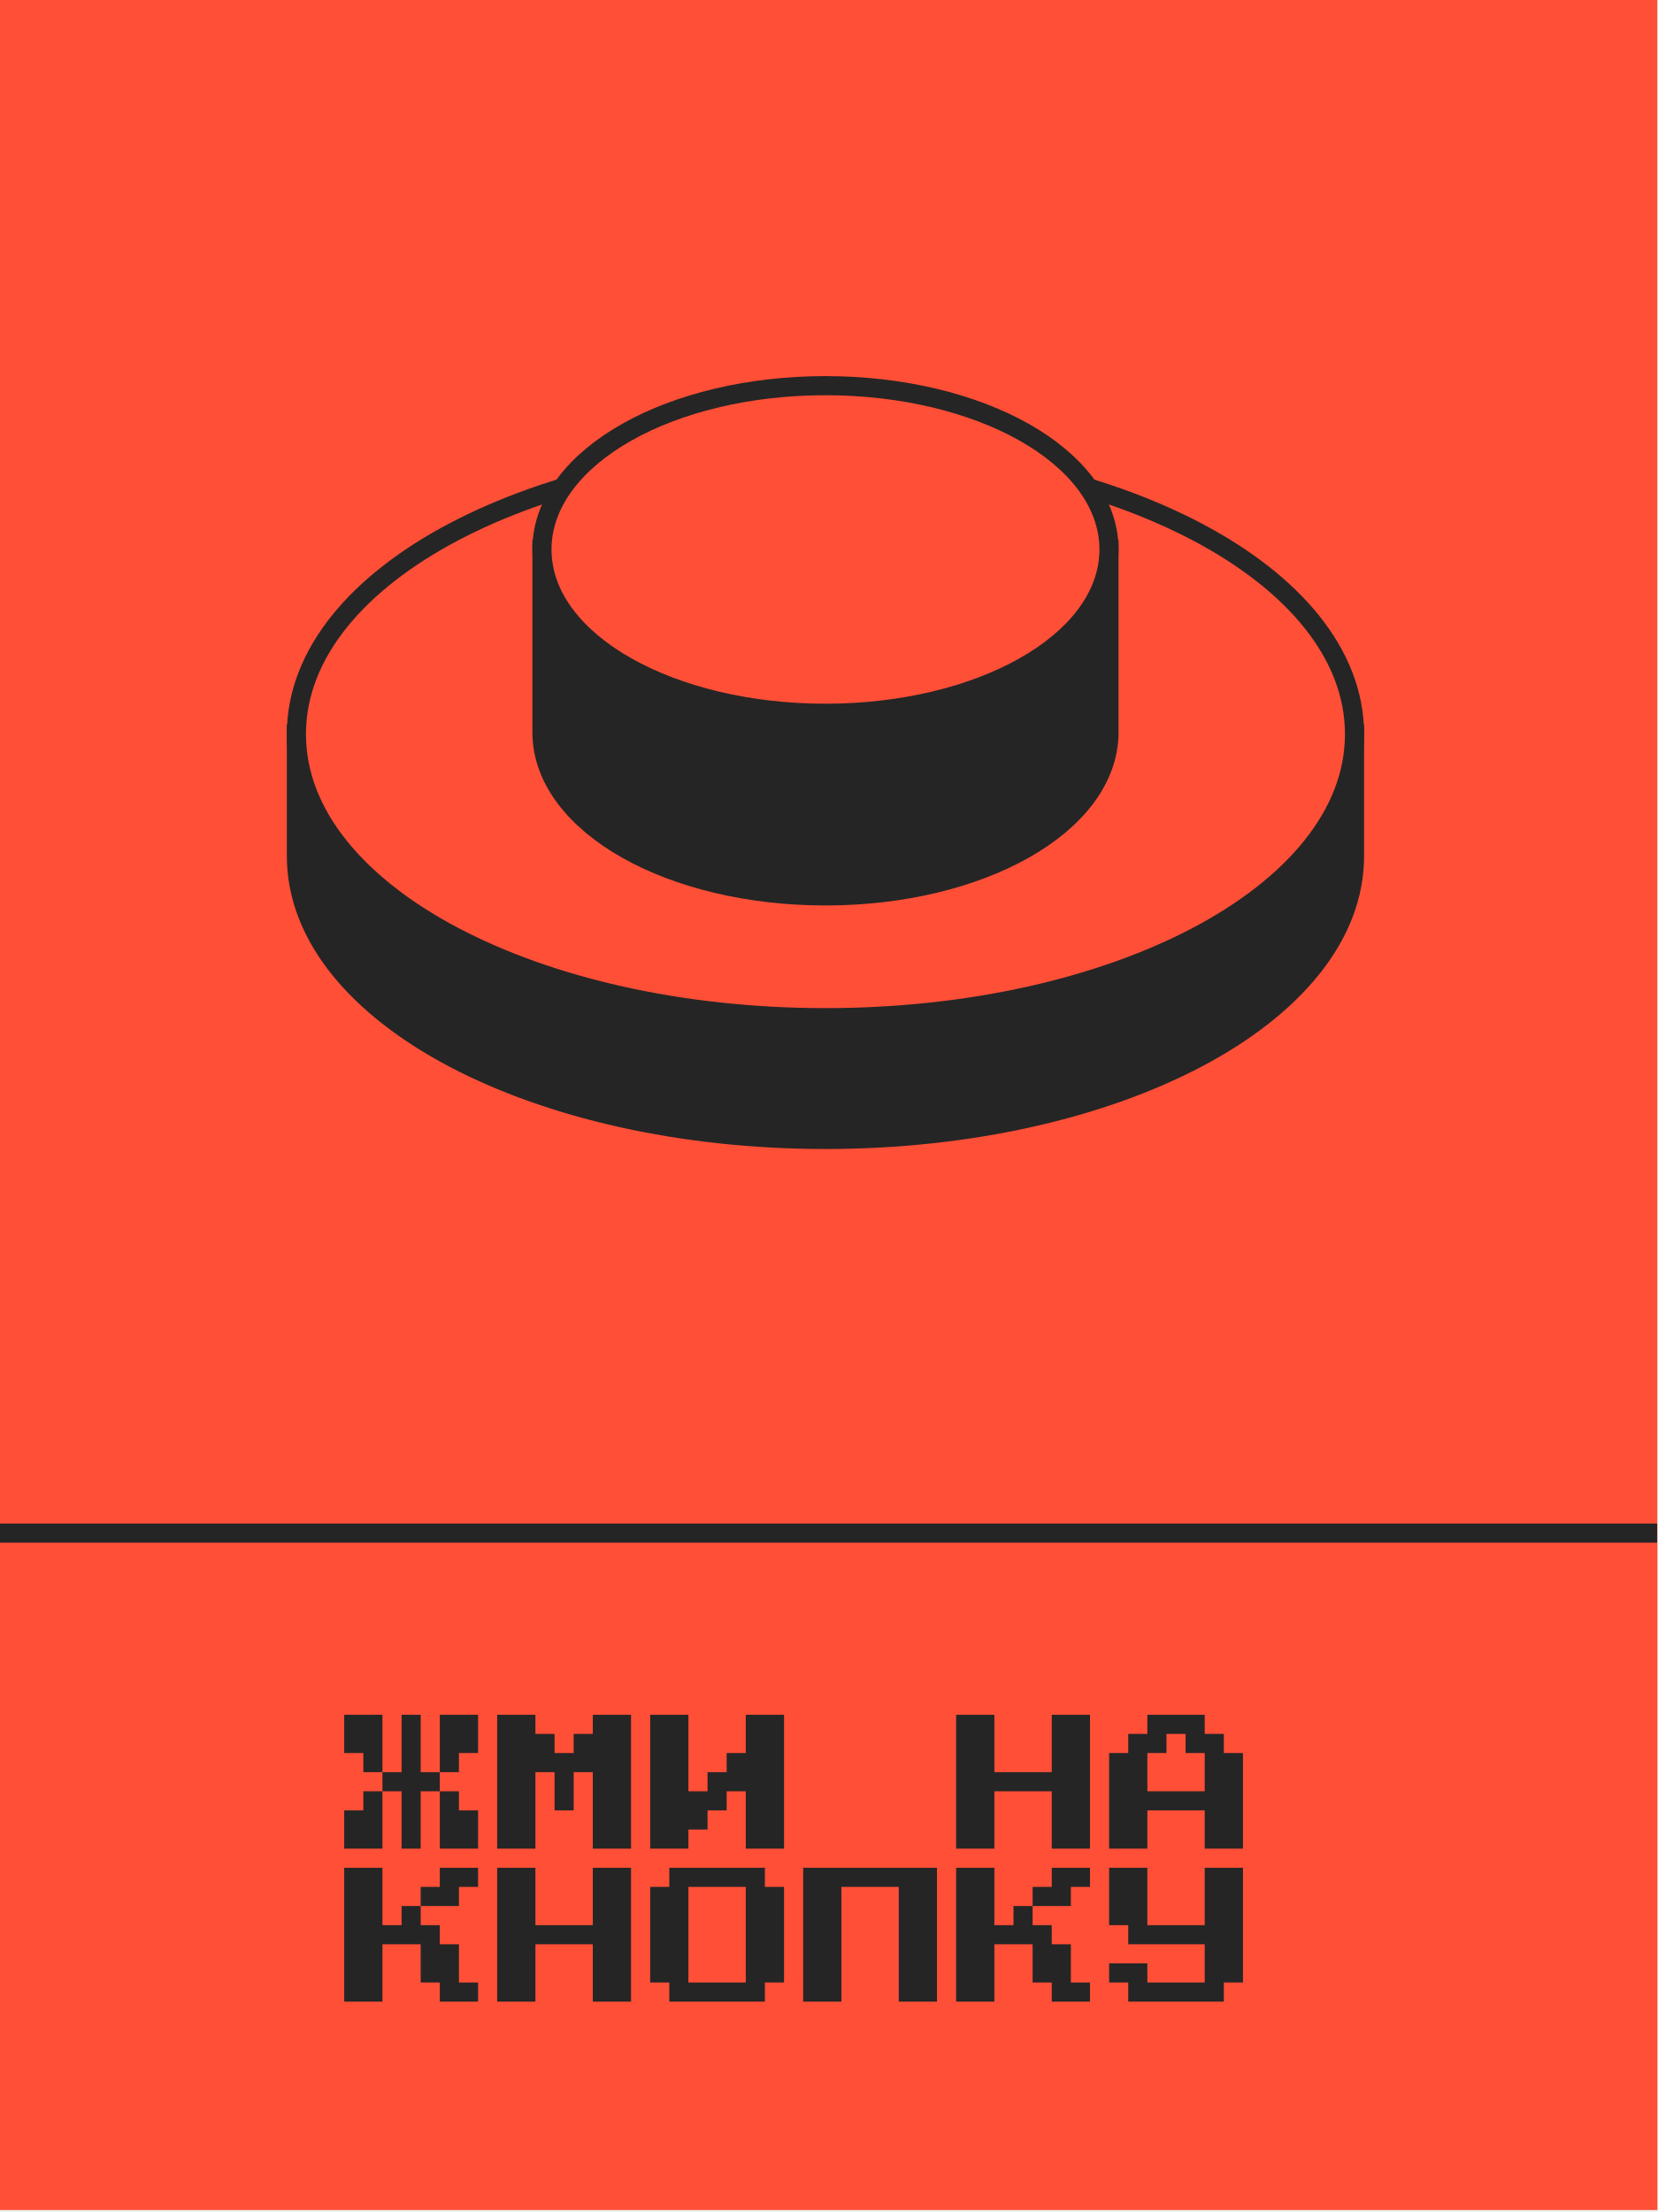
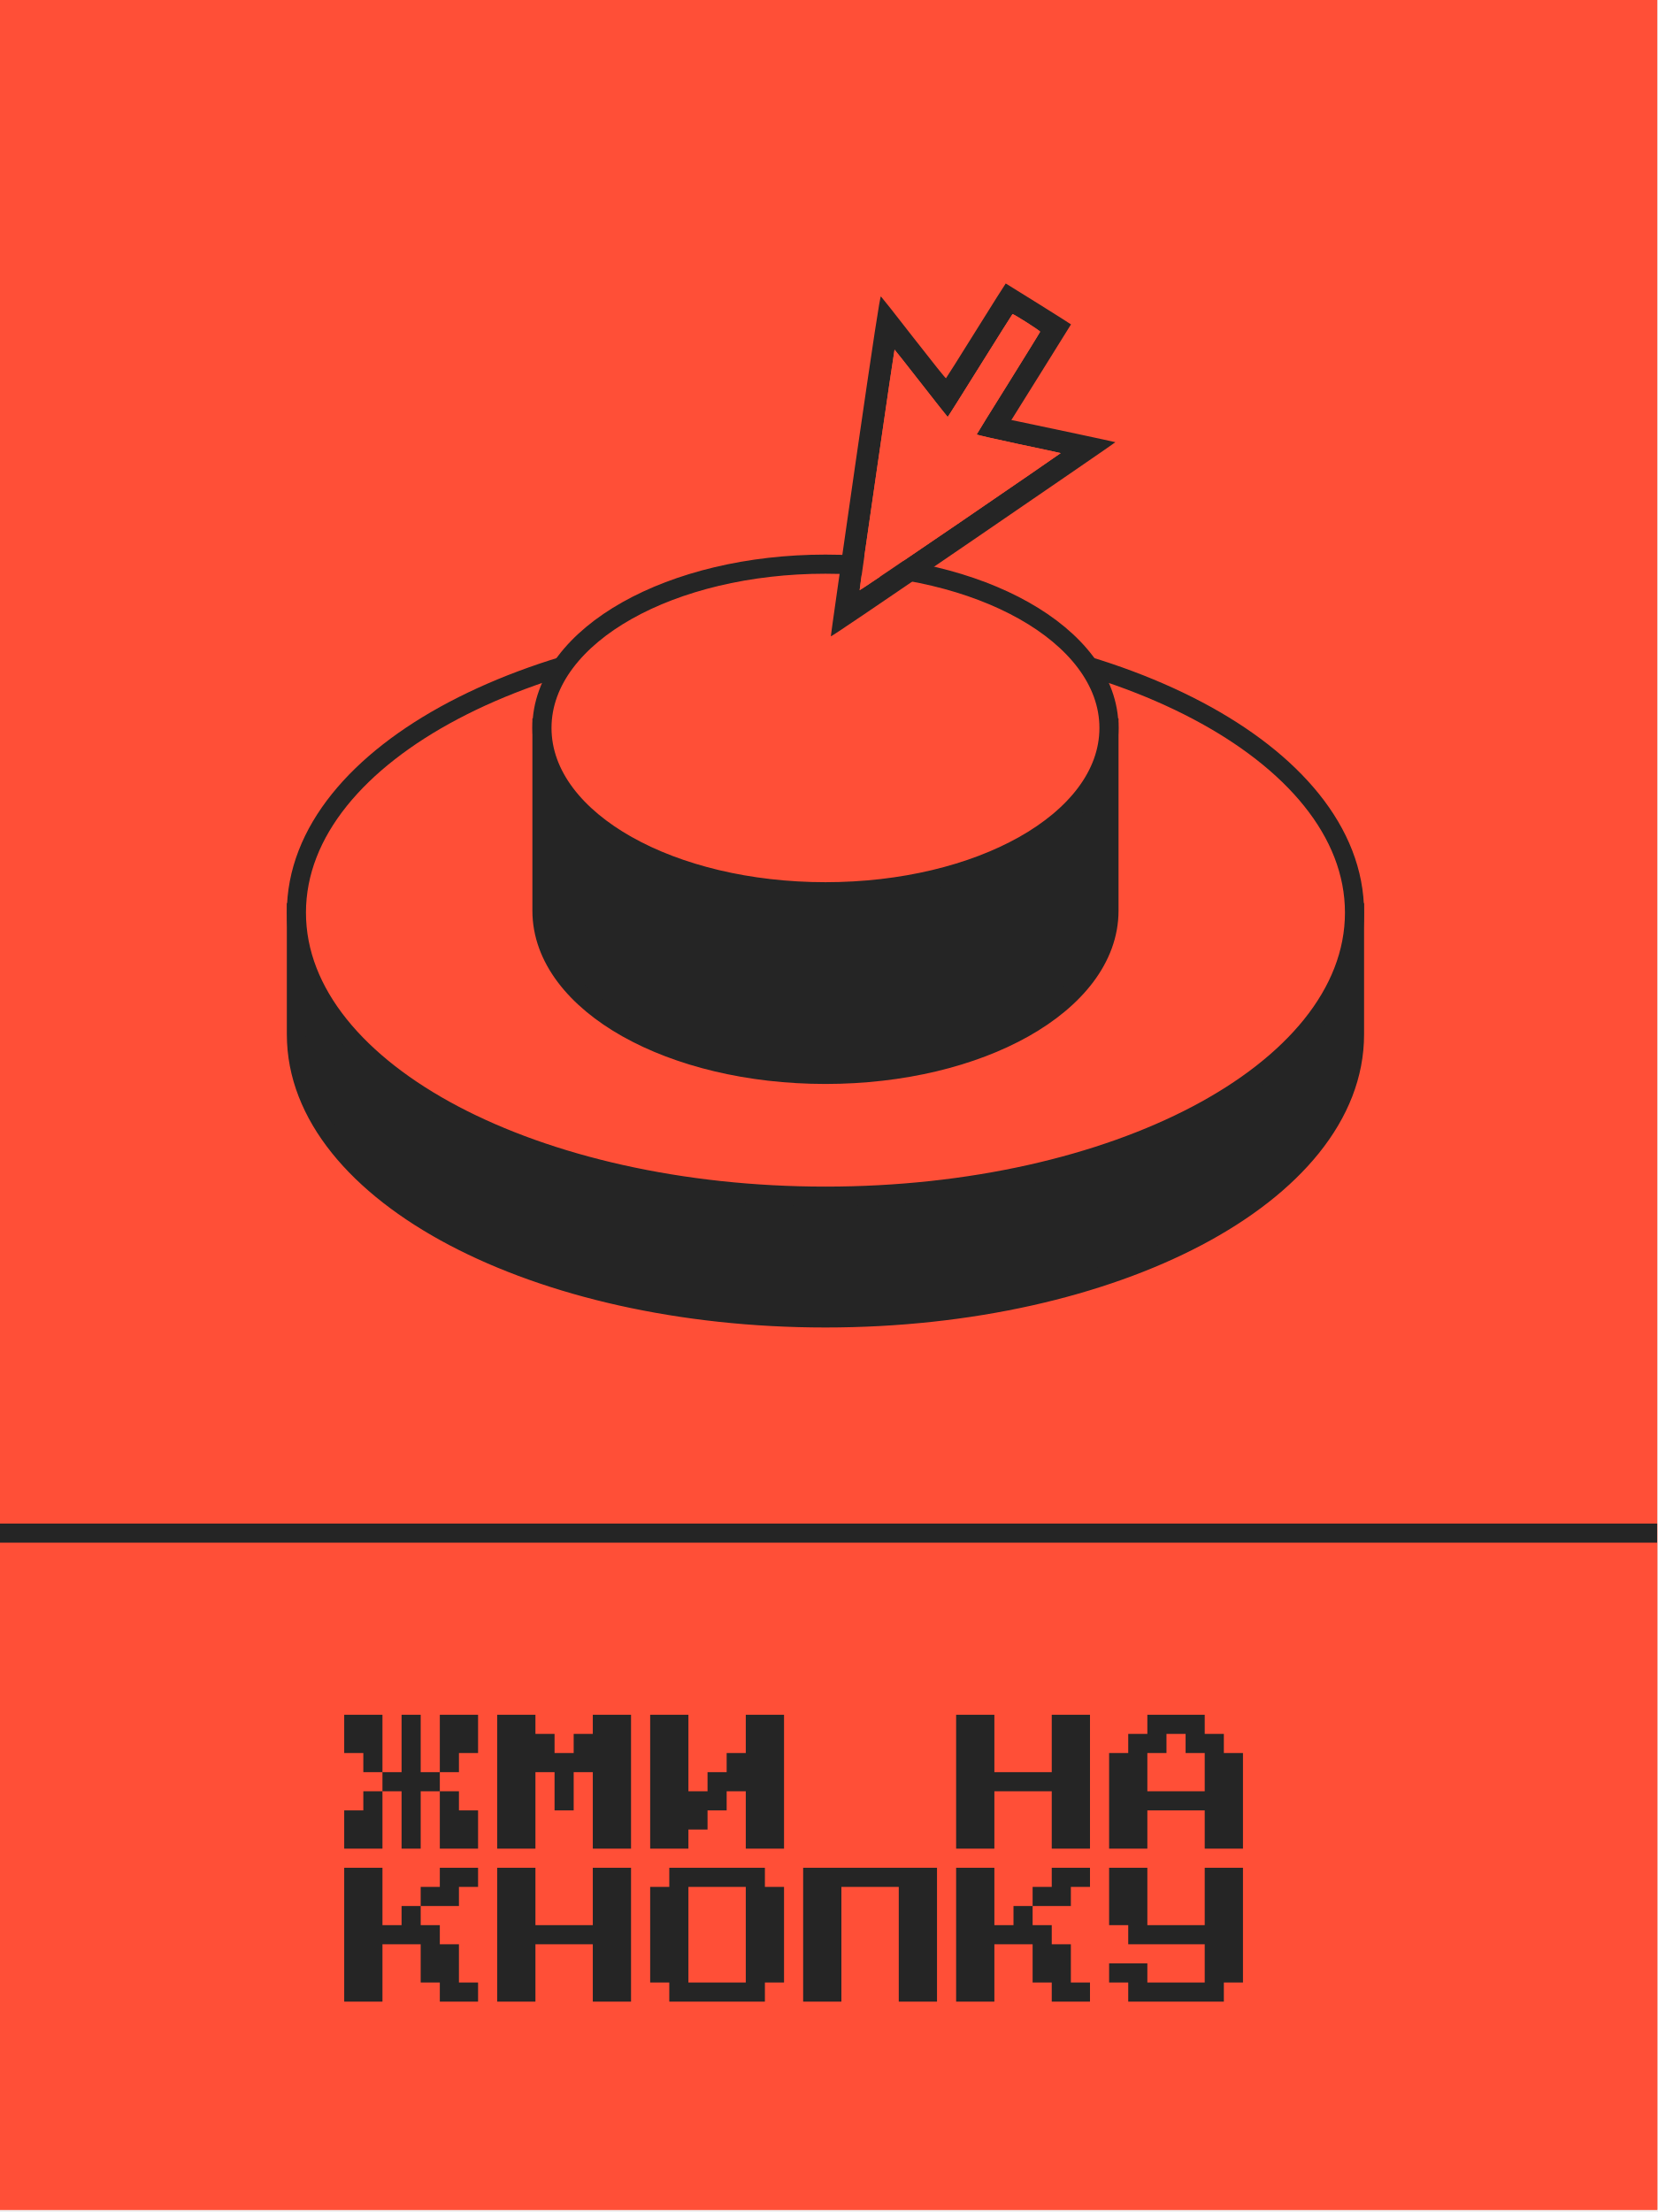
<svg xmlns="http://www.w3.org/2000/svg" width="260" height="347" viewBox="0 0 260 347" fill="none">
  <g clip-path="url(#clip0_353_6)">
    <rect width="260" height="346.66" fill="#FF4F37" />
    <mask id="path-1-inside-1_353_6" fill="white">
      <path d="M0 239H260V347H0V239Z" />
    </mask>
    <path d="M0 239H260V347H0V239Z" fill="#FF4F37" />
    <path d="M0 242H260V236H0V242Z" fill="#252525" mask="url(#path-1-inside-1_353_6)" />
    <path d="M60 269V278H57V275H54V269H60ZM66 278H69V281H66V290H63V281H60V278H63V269H66V278ZM75 269V275H72V278H69V269H75ZM57 281H60V290H54V284H57V281ZM69 290V281H72V284H75V290H69ZM78 290V269H84V272H87V275H90V272H93V269H99V290H93V278H90V284H87V278H84V290H78ZM102 290V269H108V281H111V278H114V275H117V269H123V290H117V281H114V284H111V287H108V290H102ZM150 290V269H156V278H165V269H171V290H165V281H156V290H150ZM174 290V275H177V272H180V269H189V272H192V275H195V290H189V284H180V290H174ZM180 281H189V275H186V272H183V275H180V281ZM63 299H66V302H69V305H72V311H75V314H69V311H66V305H60V314H54V293H60V302H63V299ZM75 293V296H72V299H66V296H69V293H75ZM78 314V293H84V302H93V293H99V314H93V305H84V314H78ZM105 314V311H102V296H105V293H120V296H123V311H120V314H105ZM108 311H117V296H108V311ZM126 314V293H147V314H141V296H132V314H126ZM159 299H162V302H165V305H168V311H171V314H165V311H162V305H156V314H150V293H156V302H159V299ZM171 293V296H168V299H162V296H165V293H171ZM177 314V311H174V308H180V311H189V305H177V302H174V293H180V302H189V293H195V311H192V314H177Z" fill="#252525" />
-     <path d="M211 115.166H209.5C209.5 126.202 200.991 136.551 186.43 144.23C171.937 151.872 151.812 156.645 129.5 156.645C107.188 156.645 87.063 151.872 72.57 144.23C58.009 136.551 49.5 126.202 49.5 115.166H48H46.5V134.268C46.5 146.968 56.235 158.108 71.171 165.985C86.176 173.897 106.801 178.746 129.5 178.746C152.199 178.746 172.824 173.897 187.829 165.985C202.765 158.108 212.5 146.968 212.5 134.268V115.166H211Z" fill="#252525" stroke="#252525" stroke-width="3" />
-     <path d="M129.5 159.645C152.199 159.645 172.824 154.796 187.829 146.883C202.765 139.007 212.5 127.867 212.5 115.166C212.5 102.465 202.765 91.325 187.829 83.449C172.824 75.536 152.199 70.688 129.5 70.688C106.801 70.688 86.176 75.536 71.171 83.449C56.235 91.325 46.5 102.465 46.5 115.166C46.5 127.867 56.235 139.007 71.171 146.883C86.176 154.796 106.801 159.645 129.5 159.645Z" fill="#FF4F37" stroke="#252525" stroke-width="3" />
-     <path d="M170.979 86.195C170.979 92.095 166.715 97.74 159.155 101.997C151.641 106.227 141.159 108.891 129.5 108.891C117.841 108.891 107.359 106.227 99.846 101.997C92.285 97.74 88.022 92.095 88.022 86.195H86.522H85.022V114.848C85.022 122.311 90.379 128.763 98.374 133.263C106.415 137.79 117.423 140.543 129.5 140.543C141.577 140.543 152.585 137.79 160.626 133.263C168.621 128.763 173.979 122.311 173.979 114.848V86.195H172.479H170.979Z" fill="#252525" stroke="#252525" stroke-width="3" />
-     <path d="M129.5 111.891C141.577 111.891 152.585 109.138 160.626 104.611C168.621 100.111 173.979 93.659 173.979 86.195C173.979 78.732 168.621 72.28 160.626 67.779C152.585 63.253 141.577 60.5 129.5 60.5C117.423 60.5 106.415 63.253 98.374 67.779C90.379 72.28 85.022 78.732 85.022 86.195C85.022 93.659 90.379 100.111 98.374 104.611C106.415 109.138 117.423 111.891 129.5 111.891Z" fill="#FF4F37" stroke="#252525" stroke-width="3" />
+     <path d="M211 143.166H209.5C209.5 154.202 200.991 164.551 186.43 172.23C171.937 179.872 151.812 184.645 129.5 184.645C107.188 184.645 87.063 179.872 72.57 172.23C58.009 164.551 49.5 154.202 49.5 143.166H48H46.5V162.268C46.5 174.968 56.235 186.108 71.171 193.985C86.176 201.897 106.801 206.746 129.5 206.746C152.199 206.746 172.824 201.897 187.829 193.985C202.765 186.108 212.5 174.968 212.5 162.268V143.166H211Z" fill="#252525" stroke="#252525" stroke-width="3" />
+     <path d="M129.5 187.645C152.199 187.645 172.824 182.796 187.829 174.883C202.765 167.007 212.5 155.867 212.5 143.166C212.5 130.465 202.765 119.325 187.829 111.449C172.824 103.536 152.199 98.688 129.5 98.688C106.801 98.688 86.176 103.536 71.171 111.449C56.235 119.325 46.5 130.465 46.5 143.166C46.5 155.867 56.235 167.007 71.171 174.883C86.176 182.796 106.801 187.645 129.5 187.645Z" fill="#FF4F37" stroke="#252525" stroke-width="3" />
+     <path d="M170.979 114.195C170.979 120.095 166.715 125.74 159.155 129.997C151.641 134.227 141.159 136.891 129.5 136.891C117.841 136.891 107.359 134.227 99.846 129.997C92.285 125.74 88.022 120.095 88.022 114.195H86.522H85.022V142.848C85.022 150.311 90.379 156.763 98.374 161.263C106.415 165.79 117.423 168.543 129.5 168.543C141.577 168.543 152.585 165.79 160.626 161.263C168.621 156.763 173.979 150.311 173.979 142.848V114.195H172.479H170.979Z" fill="#252525" stroke="#252525" stroke-width="3" />
+     <path d="M129.5 139.891C141.577 139.891 152.585 137.138 160.626 132.611C168.621 128.111 173.979 121.659 173.979 114.195C173.979 106.732 168.621 100.28 160.626 95.779C152.585 91.253 141.577 88.5 129.5 88.5C117.423 88.5 106.415 91.253 98.374 95.779C90.379 100.28 85.022 106.732 85.022 114.195C85.022 121.659 90.379 128.111 98.374 132.611C106.415 137.138 117.423 139.891 129.5 139.891Z" fill="#FF4F37" stroke="#252525" stroke-width="3" />
+     <path d="M152.7 84.689C164.978 76.294 175.006 69.397 174.986 69.368C174.96 69.33 163.637 66.913 159.614 66.083L158.664 65.896L163.34 58.407C165.911 54.281 168.019 50.903 168.022 50.887C168.037 50.848 157.868 44.493 157.782 44.469C157.756 44.472 155.651 47.793 153.114 51.868C150.577 55.944 148.457 59.303 148.409 59.335C148.343 59.381 146.474 57.035 143.332 53.01C140.608 49.494 138.286 46.567 138.199 46.501C138.067 46.41 137.107 52.668 134.157 73.036C132.048 87.703 130.322 99.752 130.342 99.822C130.365 99.917 136.624 95.68 152.7 84.689ZM137.566 73.66C139.062 63.315 140.313 54.851 140.339 54.848C140.371 54.854 142.249 57.234 144.503 60.124C146.764 63.024 148.643 65.404 148.675 65.41C148.707 65.416 150.984 61.797 153.743 57.374C156.512 52.945 158.802 49.303 158.84 49.278C158.963 49.193 163.206 51.894 163.179 52.038C163.164 52.118 160.919 55.743 158.204 60.108C155.473 64.469 153.237 68.088 153.225 68.152C153.213 68.216 156.165 68.886 159.786 69.658C163.417 70.422 166.391 71.064 166.404 71.083C166.417 71.102 159.337 75.971 150.658 81.905C141.513 88.157 134.878 92.638 134.864 92.577C134.841 92.523 136.06 84.012 137.566 73.66Z" fill="#252525" />
+     <path d="M137.566 73.66C139.062 63.315 140.313 54.851 140.339 54.848C140.371 54.854 142.249 57.234 144.503 60.124C146.764 63.024 148.643 65.404 148.675 65.41C148.707 65.416 150.984 61.797 153.743 57.374C156.512 52.945 158.802 49.303 158.84 49.278C158.963 49.193 163.206 51.894 163.179 52.038C163.164 52.118 160.919 55.743 158.204 60.108C155.473 64.469 153.237 68.088 153.225 68.152C153.213 68.216 156.165 68.886 159.786 69.658C163.417 70.422 166.391 71.064 166.404 71.083C166.417 71.102 159.337 75.971 150.658 81.905C141.513 88.157 134.878 92.638 134.864 92.577C134.841 92.523 136.06 84.012 137.566 73.66Z" fill="#FF4F37" />
  </g>
  <defs>
    <clipPath id="clip0_353_6">
      <rect width="260" height="346.66" fill="white" />
    </clipPath>
  </defs>
</svg>
